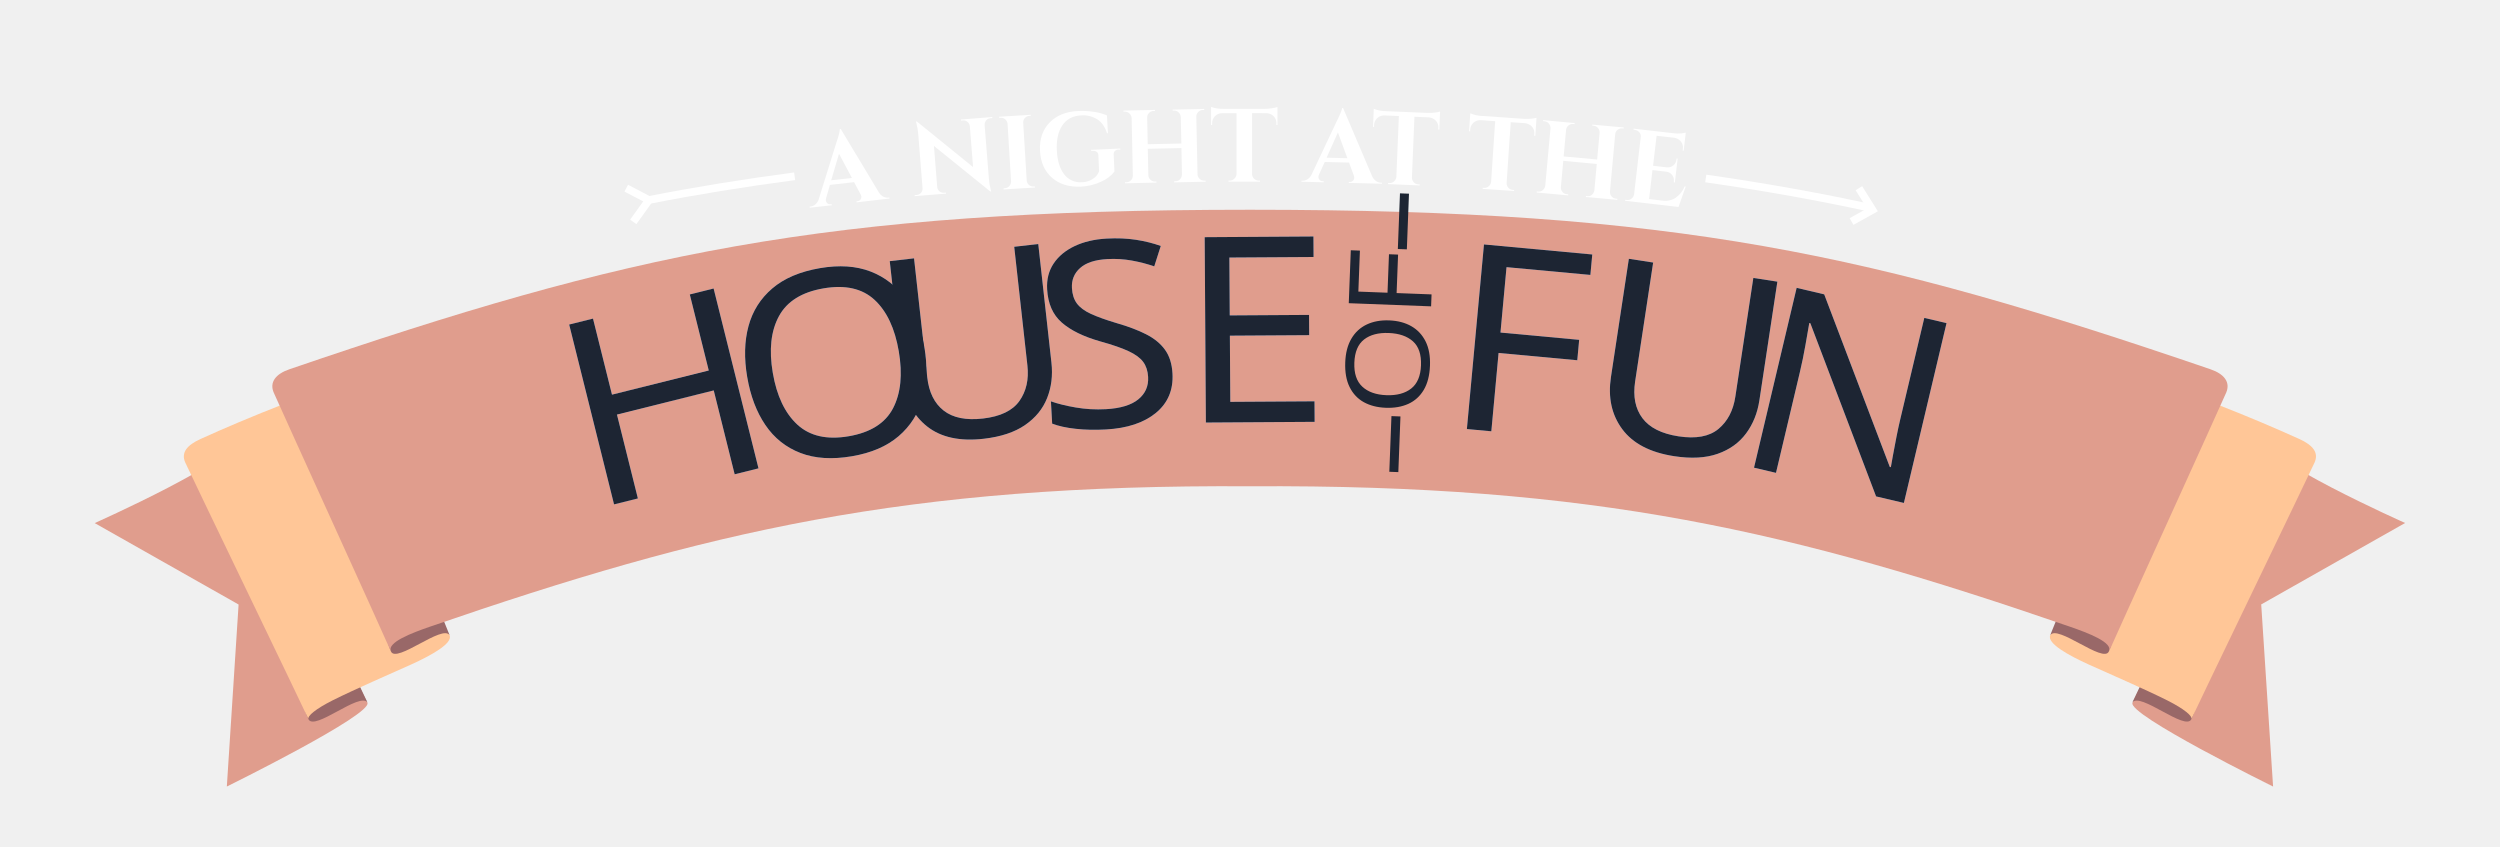
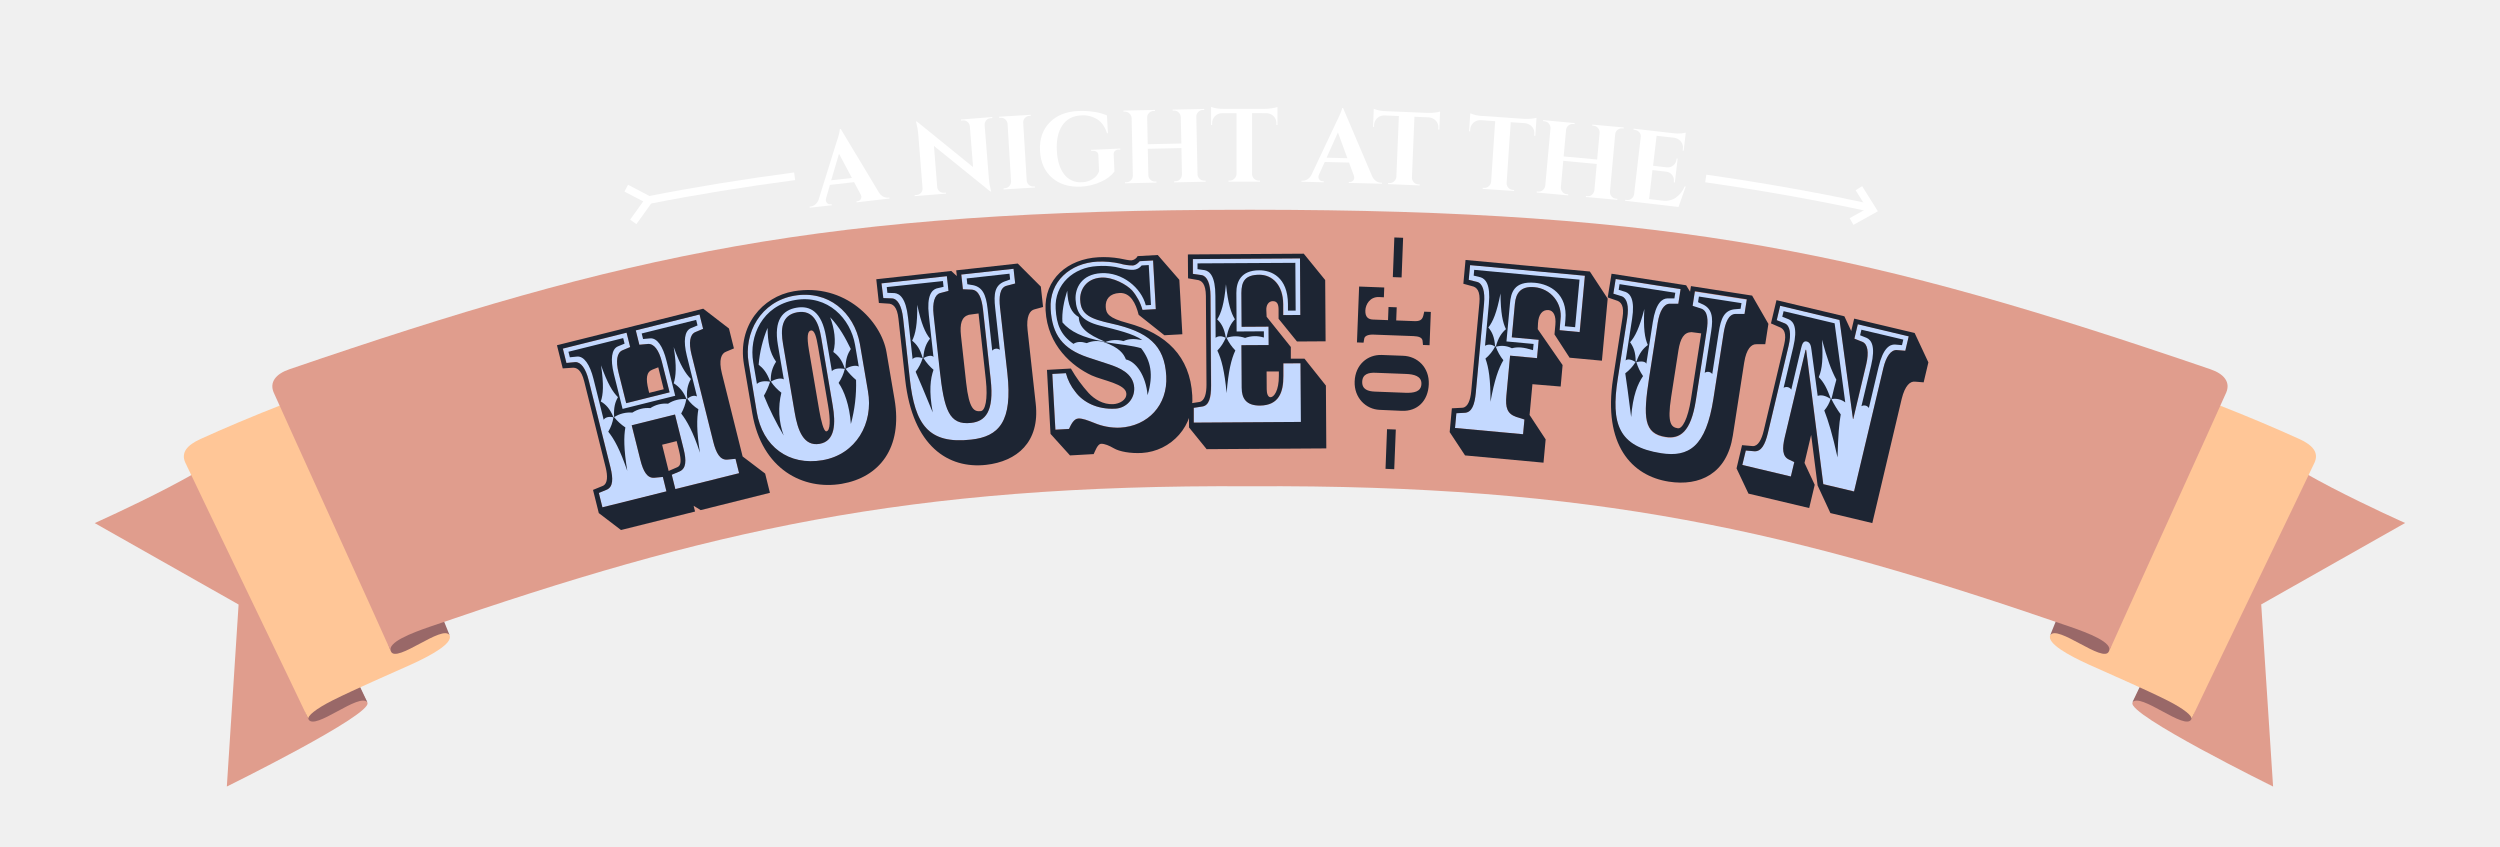
<svg xmlns="http://www.w3.org/2000/svg" viewBox="0 0 1300 440">
  <defs>
-     <style>.a{fill:#e09d8d;}.b{fill:#996868;}.c{fill:#ffc697;}.d,.e{font-size:135px;}.d{fill:#c4d9ff;}.d,.f{font-family:RosewoodStd-Fill, Rosewood Std;}.e,.f{fill:#1d2533;}.e{font-family:RosewoodStd-Regular, Rosewood Std;}.f{font-size:60px;letter-spacing:-0.04em;}.g{fill:#fff;}.h{fill:none;stroke:#fff;stroke-miterlimit:10;stroke-width:4px;}</style>
+     <style>.a{fill:#e09d8d;}.b{fill:#996868;}.c{fill:#ffc697;}.d{fill:#c4d9ff;}.e{fill:#1d2533;}.f{fill:#fff;}.g{fill:none;stroke:#fff;stroke-miterlimit:10;stroke-width:4px;}</style>
  </defs>
  <path class="a" d="M122.32,228.32C125.93,237.83,49.24,272,49.24,272l74.83,42.35L117.95,409s76.27-37.59,73.07-43.63S118.71,218.81,122.32,228.32Z" />
  <path class="b" d="M158.65,366.58s-1.36,1,1.74,7.41,26.83-14.48,30.73-8.63L186,354.59Z" />
  <path class="c" d="M104.28,228.27c-7,3.18-10.29,7.07-7.92,12.29,2.7,6,61.92,128.57,64,133.28-.51-1.44,3.47-5.05,12.61-9.66,12-6,30.14-13.79,40.78-18.62s21.75-11,20.06-15.19S148.2,209.84,148.2,209.84C131.16,216.47,116.47,222.74,104.28,228.27Z" />
  <path class="b" d="M201.28,329.79s-.74,2.37,2,8.93,27-14.4,30.54-8.35l-4.44-11Z" />
  <path class="a" d="M160.65,361.38a.69.69,0,0,0,.06.15S160.71,361.5,160.65,361.38Z" />
  <path class="a" d="M1177.59,228.32c-3.61,9.51,73.07,43.63,73.07,43.63l-74.83,42.35L1182,409s-76.27-37.59-73.07-43.63S1181.2,218.81,1177.59,228.32Z" />
  <path class="b" d="M1141.25,366.58s1.36,1-1.74,7.41-26.83-14.48-30.73-8.63l5.12-10.76Z" />
  <path class="c" d="M1195.63,228.27c7,3.18,10.29,7.07,7.92,12.29-2.7,6-61.92,128.57-64,133.28.51-1.44-3.47-5.05-12.61-9.66-12-6-30.14-13.79-40.78-18.62s-21.75-11-20.06-15.19,85.58-120.54,85.58-120.54C1168.75,216.47,1183.44,222.74,1195.63,228.27Z" />
  <path class="b" d="M1098.62,329.79s.74,2.37-2,8.93-27-14.4-30.54-8.35l4.44-11Z" />
  <path class="a" d="M1139.25,361.38a.69.69,0,0,1-.06.15S1139.2,361.5,1139.25,361.38Z" />
  <path class="a" d="M650,109.07C427.3,109.07,326,132,150.53,192c-7.33,2.51-10.45,6.86-8.2,12.13,2.56,6,59,129.8,60.92,134.55-2.05-4.62,10.67-9.47,20.4-12.83C368,276.13,470.85,251.81,650,252.86c179.1-1,282,23.27,426.31,73,9.73,3.36,22.45,8.21,20.4,12.83,2-4.75,58.36-128.54,60.92-134.55,2.24-5.27-.87-9.62-8.2-12.13C973.9,132,872.61,109.07,650,109.07Z" />
-   <text class="d" transform="translate(749.09 221.83) rotate(5.29) scale(1.05 1)">F</text>
-   <text class="d" transform="matrix(1.04, 0.16, -0.15, 0.99, 819.91, 228.06)">U</text>
-   <text class="d" transform="matrix(1.02, 0.24, -0.23, 0.97, 898.73, 240.05)">N</text>
-   <text class="e" transform="translate(749.09 221.83) rotate(5.29) scale(1.05 1)">F</text>
-   <text class="e" transform="matrix(1.04, 0.16, -0.15, 0.99, 819.91, 228.06)">U</text>
-   <text class="e" transform="matrix(1.02, 0.24, -0.23, 0.97, 898.73, 240.05)">N</text>
-   <text class="f" transform="translate(740.75 248.79) rotate(-87.81) scale(1.15 1)">–OF–</text>
-   <text class="d" transform="translate(305.97 265.61) rotate(-14.01) scale(1.05 1)">H</text>
-   <text class="d" transform="translate(388.18 245.25) rotate(-9.69) scale(1.05 1)">O</text>
-   <text class="d" transform="matrix(1.04, -0.12, 0.11, 0.99, 460.63, 232.68)">U</text>
-   <text class="d" transform="translate(540.08 223.92) rotate(-3.18) scale(1.05 1)">S</text>
-   <text class="d" transform="translate(613.31 219.81) rotate(-0.37) scale(1.05 1)">E</text>
-   <text class="e" transform="translate(305.97 265.61) rotate(-14.01) scale(1.05 1)">H</text>
-   <text class="e" transform="translate(388.18 245.25) rotate(-9.69) scale(1.05 1)">O</text>
-   <text class="e" transform="matrix(1.04, -0.12, 0.11, 0.99, 460.63, 232.68)">U</text>
-   <text class="e" transform="translate(540.08 223.92) rotate(-3.18) scale(1.05 1)">S</text>
-   <text class="e" transform="translate(613.31 219.81) rotate(-0.37) scale(1.05 1)">E</text>
-   <path class="g" d="M462,102.75l.48-.06.06.54-17.12,2-.06-.54.48-.06a2.09,2.09,0,0,0,1.66-.92,2.29,2.29,0,0,0,.41-1.43,3.36,3.36,0,0,0-.42-1.26l-3.38-6.3-12.55,1.43-2,6.92a3.68,3.68,0,0,0-.12,1.34,2.21,2.21,0,0,0,.74,1.27,2.16,2.16,0,0,0,1.85.52l.43,0,.06.54L421.06,108l-.06-.54.48-.06a4.74,4.74,0,0,0,2.38-1,5.74,5.74,0,0,0,1.78-2.49l9.19-29.47q1.92-5.6,1.88-7.33l.48-.05,19.93,33.16a5.87,5.87,0,0,0,2.31,2.1A4.7,4.7,0,0,0,462,102.75Zm-29.78-9L443,92.54l-6.71-12.6Z" />
-   <path class="g" d="M515.06,61.47a3.14,3.14,0,0,0-2.72,1.84A3.41,3.41,0,0,0,512,65l2.21,27.78a32.41,32.41,0,0,0,1,6l.23.79-.48,0L485.65,75.89l1.7,21.37a3.08,3.08,0,0,0,1.15,2.21,3.21,3.21,0,0,0,2.39.76l1-.08,0,.54L475.65,102l0-.54,1-.08a3.28,3.28,0,0,0,2.29-1.13,3.14,3.14,0,0,0,.78-2.42l-2.22-27.94a30.33,30.33,0,0,0-1-5.88l-.17-.8.48,0L506,86.89l-1.69-21.26a3.34,3.34,0,0,0-1.21-2.26,3.22,3.22,0,0,0-2.39-.76l-1,.08,0-.54L516,60.85l0,.54Z" />
-   <path class="g" d="M522.51,97.88a3.28,3.28,0,0,0,2.34-1.14,3.48,3.48,0,0,0,.9-2.46l-1.82-29.91a3.39,3.39,0,0,0-1.2-2.31,3.32,3.32,0,0,0-2.46-.82l-.7,0,0-.54,16.39-1,0,.54-.65,0a3.41,3.41,0,0,0-2.37,1.12,3.15,3.15,0,0,0-.88,2.43l1.82,29.91A3.23,3.23,0,0,0,535,96.12a3.36,3.36,0,0,0,2.49.85l.65,0,.09.54-16.39,1,0-.54Z" />
-   <path class="g" d="M562,97.05q-9.22.41-15-4.66t-6.21-14.1q-.4-9,5-14.57t14.9-6a41.32,41.32,0,0,1,8.4.47A27.2,27.2,0,0,1,575.61,60l.52,9.27-.49,0Q574,64.15,570.51,62a13.9,13.9,0,0,0-8.2-2q-6.53.29-9.83,5.11T549.54,78q.36,8.12,3.77,12.56a10.45,10.45,0,0,0,9.29,4.19,10.64,10.64,0,0,0,7-2.74,7.44,7.44,0,0,0,1.92-3l-.36-8.25a2.24,2.24,0,0,0-.81-1.78,3.12,3.12,0,0,0-2.1-.53l-.86,0,0-.54,15.16-.67,0,.54-.81,0a2.92,2.92,0,0,0-2,.71,2.29,2.29,0,0,0-.62,1.84l.39,8.9a17.17,17.17,0,0,1-6.75,5.16A27.16,27.16,0,0,1,562,97.05Z" />
-   <path class="g" d="M611.24,94.22a3.06,3.06,0,0,0,2.14-.75,3.94,3.94,0,0,0,1.24-2.67L614.34,77l-17.49.37.29,13.71a3.23,3.23,0,0,0,1.08,2.38,3.36,3.36,0,0,0,2.45.95h.65l.07.54L585,95.32v-.54h.7a3.28,3.28,0,0,0,2.38-1,3.48,3.48,0,0,0,1-2.42l-.63-29.91A3.48,3.48,0,0,0,587.3,59a3.28,3.28,0,0,0-2.42-.95h-.7v-.54l16.41-.35,0,.54h-.65a3.36,3.36,0,0,0-2.41,1,3.24,3.24,0,0,0-1,2.42l.29,13.88,17.49-.37L614,60.84a3.48,3.48,0,0,0-1.1-2.38,3.28,3.28,0,0,0-2.42-.95h-.7V57l16.41-.35v.54h-.7a3.36,3.36,0,0,0-2.41,1.05,3.23,3.23,0,0,0-1,2.42l.63,29.91A3.23,3.23,0,0,0,623.8,93a3.36,3.36,0,0,0,2.45.95h.7v.54l-16.41.35v-.54Z" />
-   <path class="g" d="M651.06,58.84l0,31.7a3.38,3.38,0,0,0,1.05,2.38,3.32,3.32,0,0,0,2.4,1h.65l.05.54H638.82V93.9h.7a3.26,3.26,0,0,0,2.35-1A3.55,3.55,0,0,0,643,90.6l0-31.75h-7.29a5.19,5.19,0,0,0-5.4,5.51V65h-.54v-9.4a17.88,17.88,0,0,0,6.37,1h21.76a22.56,22.56,0,0,0,3.64-.33,13.41,13.41,0,0,0,2.73-.65V65h-.54v-.65a5,5,0,0,0-2.54-4.75,5.93,5.93,0,0,0-2.86-.75Z" />
-   <path class="g" d="M718.09,95h.49v.54l-17.22-.43V94.6h.49a2.09,2.09,0,0,0,1.77-.69,2.29,2.29,0,0,0,.6-1.36,3.35,3.35,0,0,0-.24-1.3l-2.48-6.71-12.63-.31-3,6.57a3.69,3.69,0,0,0-.3,1.32,2.21,2.21,0,0,0,.56,1.36,2.16,2.16,0,0,0,1.76.77h.43v.54l-11.55-.29V94h.49a4.74,4.74,0,0,0,2.5-.69,5.75,5.75,0,0,0,2.11-2.22l13.17-27.92q2.67-5.28,2.87-7h.49l15.16,35.59a5.87,5.87,0,0,0,2,2.4A4.71,4.71,0,0,0,718.09,95ZM689.83,82l10.8.27-4.91-13.41Z" />
-   <path class="g" d="M735.51,60.72,734.2,92.39a3.37,3.37,0,0,0,1,2.42,3.32,3.32,0,0,0,2.36,1.07l.65,0,0,.54-16.4-.68,0-.54.7,0a3.26,3.26,0,0,0,2.39-.87,3.55,3.55,0,0,0,1.2-2.27l1.31-31.72-7.28-.3a5.19,5.19,0,0,0-5.62,5.28l0,.65-.54,0,.39-9.39a17.88,17.88,0,0,0,6.33,1.23l21.74.9a22.6,22.6,0,0,0,3.66-.17,13.4,13.4,0,0,0,2.75-.54l-.39,9.39-.54,0,0-.65a5,5,0,0,0-2.34-4.85,5.93,5.93,0,0,0-2.83-.87Z" />
-   <path class="g" d="M785.58,63.55l-2.13,31.63a3.37,3.37,0,0,0,.89,2.44,3.32,3.32,0,0,0,2.33,1.13l.65,0,0,.54L771,98.23l0-.54.7,0a3.26,3.26,0,0,0,2.41-.81,3.55,3.55,0,0,0,1.26-2.24L777.5,63l-7.27-.49a5.19,5.19,0,0,0-5.76,5.13l0,.65-.54,0,.63-9.37a17.89,17.89,0,0,0,6.29,1.4l21.71,1.47a22.64,22.64,0,0,0,3.66-.08,13.39,13.39,0,0,0,2.76-.46l-.63,9.37-.54,0,0-.65A5,5,0,0,0,795.61,65a5.92,5.92,0,0,0-2.8-.95Z" />
-   <path class="g" d="M825.33,102a3.06,3.06,0,0,0,2.21-.5,3.94,3.94,0,0,0,1.53-2.52l1.25-13.71L812.9,83.63l-1.24,13.66a3.23,3.23,0,0,0,.8,2.49,3.36,3.36,0,0,0,2.33,1.22l.65.06v.54l-16.35-1.49,0-.54.7.06a3.28,3.28,0,0,0,2.48-.78,3.48,3.48,0,0,0,1.27-2.3l2.71-29.79a3.48,3.48,0,0,0-.83-2.49,3.28,3.28,0,0,0-2.3-1.21l-.7-.06,0-.54L818.86,64l-.1.53-.65-.06a3.37,3.37,0,0,0-2.51.77,3.24,3.24,0,0,0-1.24,2.3l-1.26,13.82,17.42,1.58,1.26-13.82A3.48,3.48,0,0,0,831,66.6a3.28,3.28,0,0,0-2.3-1.21l-.7-.06,0-.54,16.35,1.49,0,.54-.7-.06a3.37,3.37,0,0,0-2.51.77,3.23,3.23,0,0,0-1.24,2.3l-2.71,29.79a3.23,3.23,0,0,0,.8,2.49,3.36,3.36,0,0,0,2.33,1.21l.7.06,0,.54-16.35-1.49,0-.54Z" />
-   <path class="g" d="M845.91,104a3.27,3.27,0,0,0,2.5-.72,3.48,3.48,0,0,0,1.32-2.27l3.47-29.88a3,3,0,0,0-.57-2.13,3.93,3.93,0,0,0-2.49-1.48l-.7-.08.06-.54L870,69.26a19.63,19.63,0,0,0,4.39.1A18.44,18.44,0,0,0,876.6,69l-1.09,9.39-.53-.12.07-.59a5,5,0,0,0-1.92-5,5.82,5.82,0,0,0-2.7-1.07l-9-1L859.6,86.2l7.08.82a4.59,4.59,0,0,0,3.43-1,4.49,4.49,0,0,0,1.66-3.1l.06-.48.54.06-1.44,12.39-.54-.06,0-.43a4.48,4.48,0,0,0-3.92-5.13l-7.19-.83-1.75,15.07,7,.82a9.87,9.87,0,0,0,6.83-1.49,13.4,13.4,0,0,0,4.68-5.93l.54.06-3.74,10.66-27.79-3.22.06-.54Z" />
-   <path class="h" d="M887,92.81c30.36,4.36,59.41,9.53,86.61,15.51" />
-   <path class="h" d="M337.44,104c24.1-4.75,49.47-8.86,75.76-12.34" />
-   <line class="h" x1="337.44" y1="104.02" x2="329.3" y2="115.38" />
-   <line class="h" x1="325.65" y1="97.86" x2="337.44" y2="104.02" />
-   <polyline class="h" points="966.62 97.87 973.68 109.14 962.8 115.19" />
+   <path class="d" d="M811.47,166.05a14.91,14.91,0,0,0-13.54-16.71c-7.2-.67-9.69,3.17-10.19,8.55l-1.62,17.48,14,1.29-.88,9.54-14-1.29-1.93,20.84c-.57,6.18.41,9.39,5.1,11l4.29,1.35L792,225.8l-35.43-3.28.71-7.66,4.58-.25c3.45-.36,4.94-4.15,5.51-10.34l4.3-46.51c.58-6.32-.75-10.37-3.52-11.17l-4.45-1.09.71-7.66,59.7,5.52-2.71,29.31-10.44-1Z" />
+   <path class="d" d="M840.12,145.14l33.76,5.25L872.7,158l-4.59,0c-2.88.1-5.17,3.71-6.14,10l-4.42,28.41c-3.26,20.94-2.82,29.21,8.53,31,7.28,1.13,13.13-2.33,15.74-19.14l5.64-36.28c.79-5.07.74-10.27-3.1-11.41l-4.24-1.34,1.18-7.6,27,4.2-1.18,7.6-4.59,0c-3.87-.05-5.49,4.88-6.28,10l-5.29,34c-3.9,25.08-12.8,30.66-27.23,28.42-22.13-3.44-26.17-15.27-22.55-38.62l4.92-31.61c1-6.27-.11-10.4-2.82-11.37l-4.38-1.36Z" />
+   <path class="d" d="M928.12,227.32c-1.43,6-1.21,10,2.06,11.59l2.88,1.38-1.78,7.49-25.24-6,1.78-7.49,4.57.39c3.47.13,5.47-3.42,6.91-9.46l10.79-45.45c1.47-6.17.72-10.37-1.92-11.56l-4.26-1.7,1.78-7.49,30.89,7.33,7,51.48.14,0,6.77-28.5c1.47-6.17.72-10.38-1.92-11.56l-4.26-1.7,1.78-7.49,26.48,6.29-1.78,7.49-4.43-.36c-3-.16-5.58,3.25-7,9.43l-15.22,64.1-16-3.8-8.91-69.83-.28-.07Z" />
+   <path class="e" d="M765.38,148.77l-4.44-1.22,1.14-12.37,64.64,6L836,155.3l-3,32.26L816.18,186l-7.85-12.11.46-5c.44-4.71-1-7.42-3.56-7.65-3.25-.3-5.2,2.37-5.47,6.81l-.14,3.1,12.93,18.69-1,11.16-14.69-1.22-1.48,16,8.36,12.71-1.12,12.1-40.79-3.77-8-12.13,1.14-12.37,5.58-.3c2.73-.29,4.07-4,4.5-8.67l4.24-45.84C769.84,151.35,768,149.29,765.38,148.77Zm32.55.57a14.91,14.91,0,0,1,13.54,16.71L811,171.7l10.44,1,2.71-29.31-59.7-5.52-.71,7.66,4.45,1.09c2.77.8,4.11,4.85,3.52,11.17l-4.3,46.51c-.57,6.18-2.06,10-5.51,10.34l-4.58.25-.71,7.66L792,225.8l.71-7.66-4.29-1.35c-4.69-1.65-5.67-4.86-5.1-11l1.93-20.84,14,1.29.88-9.54-14-1.29,1.62-17.48C788.24,152.51,790.73,148.67,797.93,149.34Zm23.42-3.93-2.29,24.73-5.36-.5.31-3.36c1.24-13.44-8-18.5-15.87-19.23-11-1-12.45,5.36-12.94,10.6l-1.84,19.9,14.11,1.31-.3,3.23c-4.84-1.53-7.95-1.82-11-1a11.2,11.2,0,0,0-8.33-.77,23.83,23.83,0,0,0,3.91,7c-2.53,4.24-4.65,10.28-6.7,21.62.07-11.52-.91-17.85-2.62-22.48a20.39,20.39,0,0,0,5-6.18,4.64,4.64,0,0,0-5.22-.48l2-21.78c.95-10.22-1.78-13-4.27-13.82l-3.62-.88.27-3Zm-43.5,34.75c1.28-4.63,3.08-7.17,5.25-9-1.68-3.41-2.78-8.39-2.84-18.57-1.92,10-3.92,14.69-6.34,17.72,1.93,2.21,3.24,5,3.51,9.81Z" />
+   <path class="e" d="M878.84,151.7l.46-2.93,31.8,4.94,8.47,14.71L917.93,179l-4.59,0c-2.56-.13-5.24,2.33-6.36,9.53l-5.91,38c-3.09,19.88-17.3,26.41-33.27,23.93-19.33-3-34.33-19.13-29-53.68l4.91-31.61c1-6.14-.72-8.31-3.34-9l-4.36-1.5L838,142.34l38.8,6Zm-39.9,1,4.38,1.36c2.72,1,3.8,5.1,2.82,11.37l-4.92,31.61c-3.63,23.34.41,35.17,22.55,38.62,14.43,2.24,23.33-3.34,27.23-28.42l5.29-34c.79-5.07,2.42-10,6.28-10l4.59,0,1.18-7.6-27-4.2-1.18,7.6,4.24,1.34c3.84,1.14,3.89,6.34,3.1,11.41l-5.64,36.28c-2.61,16.81-8.46,20.27-15.74,19.14-11.35-1.76-11.78-10-8.53-31L862,167.93c1-6.27,3.26-9.88,6.14-10l4.59,0,1.18-7.6-33.76-5.25Zm32.21-.46-.46,2.93-3.72,0c-2.6.14-5.94,2.22-7.52,12.36l-3.36,21.61c-.39-1.15-2.64-1.5-5.18-.81a26,26,0,0,0,3.47,7.23c-2.79,4.08-5.28,10-6.18,21.31-1.48-11.71-2.35-18.12-3.06-22.74a21.92,21.92,0,0,0,5.36-5.86c-2.08-1.42-4.32-1.76-5.18-.81l3.36-21.61c1.58-10.14-1-13.13-3.41-14.05l-3.56-1.1.46-2.94Zm-20.2,35.8c1.57-4.54,3.5-6.83,5.93-8.64-1.6-3.53-2.4-8.57-1.82-18.73-2.54,9.85-4.82,14.41-7.42,17.29,1.77,2.46,2.92,5.23,2.89,10ZM869,206.46c-2.18,14,.14,15.73,3.5,16.25,2.24.35,5.17-4.66,6.81-15.2l5.31-34.15-5.06-.65c-3.89.08-5.81,3.2-6.8,9.6Zm36.57-48.83-.46,2.94-2.32.19c-6.21.26-7.92,4.78-9.06,12.12l-3.36,21.61a2.83,2.83,0,0,0-3.92-.61l3.36-21.61c1.14-7.34.58-12.07-5.09-14.32l-1.74-.82.46-2.93Z" />
+   <path class="e" d="M951.81,266.8l-6.65-14.34-3.36-26.33-3.46,14.58,5.31,11.39-2.87,12.08-31.58-7.5L903,243.56l2.87-12.08,5.57.49c2.75.1,4.58-3.35,5.68-7.95l10.63-44.79c1.43-6-.06-8.34-2.62-9.22l-4.23-1.84,2.87-12.08,35.3,8.38,3.57,7.65,1.53-6.44,31.44,7.47,7.15,15.29-2.46,10.38-4.43-.36c-2.54-.33-5.27,1.94-7,9L973.6,272Zm-12.9-84.93.28.07,8.91,69.83,16,3.8,15.22-64.1c1.47-6.17,4-9.59,7-9.43l4.43.36,1.78-7.49-26.48-6.29-1.78,7.49,4.26,1.7c2.63,1.18,3.38,5.38,1.92,11.56l-6.77,28.5-.14,0-7-51.48L925.68,159l-1.78,7.49,4.26,1.7c2.63,1.18,3.38,5.38,1.92,11.56l-10.79,45.45c-1.43,6-3.44,9.59-6.91,9.46l-4.57-.39L906,241.78l25.24,6,1.78-7.49-2.88-1.38c-3.26-1.61-3.49-5.55-2.06-11.59ZM954,168.11l5.53,41.14a8.77,8.77,0,0,0-7.17-1.7,52.22,52.22,0,0,0,4.82,7.94c-.82,4.66-1.33,10.51-1.67,22.36-2.65-12.15-4.8-19-6.88-24.39a17.23,17.23,0,0,0,3.32-6c-2.65-1.74-4.85-2.26-6.76-1.6L942,182.2c-.27-2.56-.75-4.2-2.54-4.63s-2.4,1.51-2.87,3.48l-5.11,21.54a3,3,0,0,0-4-.95l5.05-21.28c2.37-10,.07-13.17-2.29-14.28l-3.46-1.38.69-2.89Zm-1.61,39.3c1.09-4.6,1.72-7.22,2.51-9.95-2.73-5.09-4.82-11-7.45-20.78.53,9.42.22,15-1.7,19.44,2.7,2.72,4.29,5.87,6.23,11.19Zm37.33-30.82-.69,2.89-3.71-.33c-2.61-.06-6.1,1.74-8.47,11.73l-5.05,21.28a2.83,2.83,0,0,0-3.86-.92L973,190c2.37-10,.07-13.17-2.29-14.28l-3.46-1.38.69-2.89Z" />
+   <path class="e" d="M720.47,243.8l.79-20.62,4.56.17L725,244Z" />
+   <path class="e" d="M729.55,185c7.56.22,13.76,6.12,13.42,14.81s-5.95,14.2-14.1,13.82l-11.45-.51c-7.07-.27-13.33-6.17-13-14.79s6.6-14,14.09-13.75Zm1.19,19.24c4.38.17,8.24-.45,8.4-4.58s-3.95-5.05-8-5.21l-15.95-.61c-3.36-.13-6.69.57-6.84,4.64s3.11,5,6.47,5.15Z" />
+   <path class="e" d="M717.09,154.46c-4.68-.18-7,3.81-7.11,7-.13,3.52,1.63,4.62,4,4.71l7.79.3.26-6.83,4.26.16-.26,6.83,9.29.35c2.76.11,4.16-.46,4.79-2.79l.5-2.12,3.42.13-.66,17.31-3.42-.13-.22-2.22c-.24-1.67-2-2.28-4.71-2.39L714.3,174c-2.82-.11-4.59.65-4.88,2l-.38,2.19-3.42-.13L706.74,149l13.07.5-.19,5.1Z" />
+   <path class="e" d="M724.27,144.1l.79-20.62,4.56.17-.79,20.62Z" />
+   <path class="d" d="M325.61,209.65,348.17,204l-4-15.85c-1.54-6.16-4.13-9.54-7.29-9.31l-4.43.41-1.86-7.47,33.15-8.27,1.86,7.47-4.1,1.72c-2.76,1.24-3.46,5.46-1.93,11.61l11.3,45.32c1.5,6,3.55,9.55,7.15,9.35l4.43-.41,1.86,7.47-33.15,8.27-1.86-7.47,4.1-1.72c3.41-1.55,3.57-5.62,2.06-11.65L351,215.55l-22.56,5.63L333,239.12c1.5,6,3.55,9.55,7.15,9.35l4.56-.44,1.86,7.47-33.29,8.3-1.86-7.47,4.24-1.75c3.14-1.48,3.29-5.55,1.79-11.58l-11.3-45.32c-1.54-6.16-4.13-9.54-7-9.38l-4.56.44-1.86-7.47L325.82,173l1.86,7.47-4.1,1.72c-2.76,1.24-3.46,5.46-1.93,11.61Z" />
+   <path class="d" d="M451.35,203.37c3,16.74-6,32.94-23.63,35.95s-31.25-7-34.2-25.11l-4.2-25.44c-2.68-15.7,6.32-32,23.79-35s31.08,8.52,34.06,25.13Zm-38.12,10.89c1.66,9.71,4.65,18,13,16.54s8.35-10.88,6.81-19.92l-6-35.4c-1.27-7.45-4.2-14.48-12.44-13.08s-8.67,9-7.4,16.47Z" />
+   <path class="d" d="M458.47,147.35l34-3.75.85,7.65-4.43,1.17c-2.76.85-4,4.93-3.32,11.23l3.16,28.58C491,213.3,493.59,221.16,505,219.9c7.33-.81,12.07-5.68,10.2-22.59l-4-36.5c-.56-5.1-2-10.1-6-10.21l-4.44-.19-.85-7.65,27.19-3,.85,7.65-4.43,1.17c-3.75,1-4,6.15-3.46,11.25l3.78,34.22c2.79,25.23-4.35,32.94-18.86,34.54-22.26,2.46-29.26-7.91-31.85-31.39l-3.52-31.8c-.7-6.31-2.82-10-5.7-10.24l-4.58-.17Z" />
+   <path class="d" d="M594.09,161.15A26.7,26.7,0,0,0,588.7,151c-2.72-3-9.9-7-16-6.68-7.93.44-11.28,6.44-11,11.7.29,7.69,5.52,9.83,16.44,12.2,18.83,4.23,27.45,11,28.34,27.22.85,15.23-9.62,26.09-24.06,26.89a31.72,31.72,0,0,1-13.48-2.5c-3.34-1.3-6-2.37-8.22-2.25s-3.67,2.91-4.81,5.41l-7.08.39-1.61-29,7.08-.39a26.11,26.11,0,0,0,4.94,9.73C563.1,209,570.42,213,580,212.5a10.32,10.32,0,0,0,9.76-10.82c-.43-7.68-8.11-10.5-12.88-12.13l-11.28-3.7c-13-4.41-18.54-11.68-19.29-25.16-.79-14.29,10.18-23.82,24.19-24.6a45.19,45.19,0,0,1,11.84,1,23.46,23.46,0,0,0,6.59,1c1.7-.09,2.77-1.24,3.71-2.23l6.94-.39L601,160.77Z" />
+   <path class="d" d="M645.65,179.51l.14,22.14c0,5.4,2.19,9.3,9.42,9.25,9.92-.06,12.29-7,12.23-15.33l0-6.61,8.93-.06.2,30.51-55.71.36,0-7.69,4.53-.7c3.4-.56,4.51-4.62,4.47-10.83l-.3-46.71c0-6.34-1.77-10.25-4.61-10.77l-4.54-.65,0-7.69,55.71-.36.19,29.43-8.93.06,0-5.67c-.06-10.12-5.77-15.35-12.43-15.31-7.23,0-9.34,3.3-9.3,9.51l.11,17.55,14-.09.06,9.58Z" />
+   <path class="e" d="M303.78,198.26c-1.5-6-3.89-7.38-6.56-7l-4.6.31-3-12.05,76.06-19,13.38,10.3,2.58,10.35-4.1,1.72c-2.41.88-3.92,4.18-2.16,11.25l10.78,43.22,11.72,8.9,2.48,10-36,9L360.68,263l.75,3-38.51,9.61-11.55-8.81-3-12.05,5.17-2.12c2.48-1.18,2.53-5.08,1.39-9.67Zm17.88-4.46c-1.54-6.16-.83-10.37,1.93-11.61l4.1-1.72L325.82,173l-33.15,8.27,1.86,7.47,4.56-.44c2.88-.16,5.48,3.22,7,9.38L317.42,243c1.5,6,1.35,10.1-1.79,11.58l-4.24,1.75,1.86,7.47,33.29-8.3L344.68,248l-4.56.44c-3.6.2-5.65-3.32-7.15-9.35l-4.48-17.94L351,215.55l4.48,17.94c1.5,6,1.35,10.1-2.06,11.65l-4.1,1.72,1.86,7.47,33.15-8.27-1.86-7.47-4.43.41c-3.6.2-5.65-3.32-7.15-9.35l-11.3-45.32c-1.54-6.16-.83-10.37,1.93-11.61l4.1-1.72-1.86-7.47-33.15,8.27,1.86,7.47,4.43-.41c3.16-.23,5.75,3.16,7.29,9.31l4,15.85-22.56,5.63ZM362,166.34l.72,2.88-3.45,1.42c-3.31,1.38-4,6.71-2.13,14.31l5.29,21.22c-1.36-.77-3.29-.29-5,1.24a19.72,19.72,0,0,0,5.73,5.39c-.85,4.8-1,11.24.82,22.61-3.6-10.93-6.76-16.54-9.76-20.38a23,23,0,0,0,2.66-7.48,15.17,15.17,0,0,0-9.49,2.37,14.33,14.33,0,0,0-9.22,2.3,14.74,14.74,0,0,0-9.35,2.33,15.17,15.17,0,0,0-9.49,2.37,26.4,26.4,0,0,0,5.86,5.35c-.85,4.8-.86,11.21,1,22.58-3.74-10.89-6.76-16.54-9.9-20.35A20.4,20.4,0,0,0,319,217c-2.32-.53-4.25-.05-5.09,1.27l-5.29-21.22c-1.9-7.6-5-12-8.6-11.63l-3.71.37-.72-2.88,28.47-7.1.72,2.88-3.45,1.42c-3.31,1.38-4,6.71-2.13,14.31l4.54,18.21,27.37-6.83-4.54-18.21c-1.89-7.6-4.89-12-8.6-11.63l-3.57.33-.72-2.88Zm-42.65,50.43c-.32-4.79.54-7.79,2-10.23-2.71-2.66-5.4-7-8.81-16.58,1.49,10.06,1.15,15.16-.13,18.81,2.55,1.45,4.72,3.69,6.55,8.1Zm25.78-14.36L342.3,191l-2.93,1.15c-3.2,1.22-3.72,4.41-2.12,10.83l.33,1.31Zm2.56,42.49,4.62-2c1.83-.87,2.1-3.31.73-8.81l-1.18-4.72-7.56,1.89Zm9.75-37.63a15.1,15.1,0,0,1,1.84-10.2c-2.71-2.66-5.54-7-8.95-16.55,1.62,10,1.15,15.16,0,18.78a15.92,15.92,0,0,1,6.55,8.1Z" />
+   <path class="e" d="M465.15,207.58c4.36,25.55-8,40.67-27.43,44-20,3.41-41.53-7.42-46.51-36.57l-4.36-25.55c-3.41-20,9.52-35.18,25.87-38,26.69-4.56,45.5,15.51,48.25,31.61Zm-18-28.7c-3-16.61-16.59-28.12-34.06-25.13s-26.47,19.31-23.79,35l4.2,25.44c3,18.12,16.73,28.09,34.2,25.11s26.63-19.2,23.63-35.95Zm-39.57,18.4c-1.3-.87-4.09-.4-6.71,1.15a25,25,0,0,0,5.44,5.78,38.19,38.19,0,0,0,1.21,22.25,151.51,151.51,0,0,1-10.29-20.7,34.76,34.76,0,0,0,3.22-7.26c-2.84-.61-5.77-.11-6.85,1.17l-1.93-11.31c-2.32-13.57,4.75-29.43,21.8-32.35s28.84,9.73,31.16,23.3l1.93,11.31c-1.44-.85-4.23-.37-6.85,1.17a34.77,34.77,0,0,0,5.44,5.78,78.52,78.52,0,0,1-2.7,22.92c-.66-9.75-3.54-17.34-6.38-21.37a21.91,21.91,0,0,0,3.22-7.26c-3-.59-5.77-.11-6.71,1.15l-3.07-18c-2.2-12.91-8.24-16.26-15.37-15s-11.85,6.41-9.64,19.31Zm-6.75.88a16.34,16.34,0,0,1,2.74-10.06c-3.4-4.76-4.33-10.22-4.44-17.59a64,64,0,0,0-4.64,19.14c2.32,1.8,4.29,4.06,5.92,8.58Zm6.34-19.3c-1.27-7.45-1-15,7.4-16.47S425.76,168,427,175.48l6,35.4c1.54,9,1.44,18.52-6.81,19.92s-11.37-6.82-13-16.54Zm18.26,1.67c-.91-5.32-1.82-9-3.78-8.67-1.68.29-2.2,3.11-1,10.17l5.36,31.4c.89,5.19,2.33,11.11,3.72,10.87,2.1-.36,2.12-6.11.89-13.3Zm14.24,11c0-4.8,1.15-7.59,2.74-10.05-2.86-5.81-5.63-11.09-10.73-16.52,2.12,5.66,3.28,12.45,1.65,18.07,2.46,1.77,4.43,4,5.92,8.58Z" />
+   <path class="e" d="M497.56,143.57l-.33-3,32-3.53,12,12,1.17,10.6L538,160.84c-2.51.55-4.45,3.62-3.65,10.86l4.23,38.24c2.21,20-9.8,30-25.87,31.79-19.44,2.15-38.13-9.51-42-44.26l-3.52-31.8c-.68-6.17-2.86-7.83-5.57-7.81l-4.6-.31-1.36-12.34,39-4.31ZM459.32,155l4.58.17c2.88.23,5,3.93,5.7,10.24l3.52,31.8c2.6,23.48,9.59,33.85,31.85,31.39,14.51-1.6,21.65-9.32,18.86-34.54L520,159.84c-.56-5.1-.28-10.29,3.46-11.25l4.43-1.17-.85-7.65-27.19,3,.85,7.65,4.44.19c4,.1,5.41,5.11,6,10.21l4,36.5c1.87,16.91-2.87,21.78-10.2,22.59-11.41,1.26-14-6.6-16.32-27.67l-3.16-28.58c-.7-6.31.56-10.38,3.32-11.23l4.43-1.17-.85-7.65-34,3.75Zm31-8.85.33,3L487,150c-2.48.82-5.15,3.69-4,13.89l2.4,21.74c-.68-1-2.94-.76-5.21.58a26,26,0,0,0,5.24,6.08c-1.62,4.66-2.49,11-.4,22.18-4.49-10.91-7-16.88-8.9-21.16a21.9,21.9,0,0,0,3.64-7.06c-2.37-.82-4.63-.58-5.21.58l-2.4-21.74c-1.13-10.2-4.37-12.42-7-12.68l-3.72-.13-.33-3ZM480.14,186c.33-4.79,1.59-7.51,3.47-9.89-2.47-3-4.55-7.65-6.65-17.6.13,10.17-.89,15.17-2.65,18.63,2.35,1.91,4.18,4.29,5.41,8.91Zm22.26,13c1.56,14.09,4.24,15.15,7.62,14.78,2.25-.25,3.77-5.85,2.6-16.45L508.84,163l-5.06.69c-3.73,1.09-4.77,4.6-4.06,11Zm22.54-56.68.33,3-2.19.79c-5.93,1.88-6.39,6.68-5.58,14.06l2.4,21.74a2.84,2.84,0,0,0-3.95.44l-2.4-21.74c-.82-7.38-2.59-11.8-8.65-12.49l-1.89-.33-.33-3Z" />
+   <path class="e" d="M543.7,161.39c-.91-16.45,11.72-26.75,27.42-27.62a49.38,49.38,0,0,1,11,.61c2.87.52,4.89,1.08,6.3,1a4.15,4.15,0,0,0,3.14-2.2l10.47-.58,11.22,12.9,1.57,28.31-9.34.52L592.1,163.7c-1.46-5.87-4.2-11.67-10-11.34-5.09.28-7.34,3.25-7.12,7.29.19,3.5,1.6,5.73,11.25,8.3,20.32,5.49,32.62,17.39,33.75,37.74a27.94,27.94,0,0,1-26.17,29.85c-5.94.33-11.68-.7-14.62-2.43-2.35-1.36-4.82-2.44-6.66-2.33s-3.05,3.82-3.82,5.35l-12.31.69-10.13-11.2-1.85-33.29,12.45-.69a73,73,0,0,0,9.23,12.74c2.87,3.09,7.44,6.08,12.81,5.78,3-.17,7-2,6.79-5.52-.28-5-12.16-6.76-18-9.41C557.53,190.5,544.72,179.72,543.7,161.39Zm18-5.33c-.29-5.26,3.06-11.26,11-11.7,6.09-.34,13.27,3.72,16,6.68a26.7,26.7,0,0,1,5.39,10.11l6.93-.39-1.41-25.34-6.94.39c-.94,1-2,2.14-3.71,2.23a23.46,23.46,0,0,1-6.59-1,45.19,45.19,0,0,0-11.84-1c-14,.78-25,10.31-24.19,24.6.75,13.48,6.26,20.75,19.29,25.16l11.28,3.7c4.78,1.63,12.46,4.45,12.88,12.13A10.32,10.32,0,0,1,580,212.5c-9.62.54-16.95-3.52-20.79-8.71a26.11,26.11,0,0,1-4.94-9.73l-7.08.39,1.61,29,7.08-.39c1.14-2.5,2.55-5.28,4.81-5.41s4.88.95,8.22,2.25a31.72,31.72,0,0,0,13.48,2.5c14.44-.8,24.91-11.66,24.06-26.89-.9-16.18-9.51-23-28.34-27.22C567.23,165.89,562,163.75,561.72,156.06ZM594,176.84c-4.59-.83-7.28-.68-9.77.54a14.71,14.71,0,0,0-9.62.54c8.16,1.17,14.59,1.89,18.77,3.15,5,6.48,6.58,13.7,3.35,24.42-.85-10.23-6.08-17.51-11.25-18.57-1.16-2.91-3.32-6.17-11.43-9a12.71,12.71,0,0,0-8.92.5c-3-.91-5.15-.79-6.94.39-6.65-4.63-8.79-10.06-9.25-18.28-.71-12.81,9.45-21.48,21.48-22.15a39.4,39.4,0,0,1,9.53.42c2.88.65,6.62,1.66,9.45,1.5a5.8,5.8,0,0,0,4.27-2.27l3.68-.2,1.15,20.76-2.69.15c-2.35-9.06-12.18-17.31-23.22-16.69-10.19.57-13.62,7.79-13.29,13.72.4,7.14,3.46,11.17,12.53,13.5S589.23,173.46,594,176.84Zm-19.4.81c-9.3-3.81-13.47-7.36-13.63-12.76-3.81-2.22-5.74-6.17-6-13.73-1.7,5.23-2.92,11.38-2.49,16.5,4.1,4.77,10.23,7.81,21.57,10Z" />
+   <path class="e" d="M622.32,145.51l-4.54-.78-.08-12.42,60.25-.39,11.15,13.7.21,31.86-14.88.1-9.57-11.82,0-4.72c0-2.83-.74-4.45-3-4.44s-3.53,2.18-3.37,4.75l.16,3.37,12.58,15.71,0,6.07,7.09,0,11.15,14,.21,32.67-62.23.4-9.15-11.28-.08-12.42,5.52-.85c2.69-.56,3.66-4.34,3.63-9.07l-.3-46C627,147.64,625,145.76,622.32,145.51Zm37.36,33.91-.06-9.58-14,.09-.11-17.55c0-6.21,2.07-9.46,9.3-9.51,6.66,0,12.37,5.19,12.43,15.31l0,5.67,8.93-.06L676,134.36l-55.71.36,0,7.69,4.54.65c2.84.52,4.57,4.43,4.61,10.77l.3,46.71c0,6.21-1.07,10.27-4.47,10.83l-4.53.7,0,7.69,55.71-.36-.2-30.51-8.93.06,0,6.61c.05,8.37-2.31,15.27-12.23,15.33-7.23,0-9.38-3.85-9.42-9.25l-.14-22.14Zm13.9-42.75.16,24.84-4,0,0-3.37c-.09-14-8.62-17.63-15-17.59-9.5.06-11.87,6-11.83,11.82l.13,20,14.18-.09,0,3.24a15.12,15.12,0,0,0-9.78.2,14.72,14.72,0,0,0-9.64-.07,23.83,23.83,0,0,0,4.58,6.59c-2.1,4.47-3.62,10.69-4.54,22.17-1.07-11.47-2.67-17.67-4.82-22.11a20.41,20.41,0,0,0,4.35-6.64c-2-1.07-4-1.05-5.25,0L632,153.81C632,143.55,629,141,626.4,140.48l-3.69-.52,0-3Zm-35.76,38.84c.82-4.73,2.36-7.44,4.33-9.48-2-3.23-3.6-8.08-4.65-18.2-.93,10.13-2.46,15-4.56,18.25,2.14,2,3.72,4.7,4.46,9.42Zm20.87,26.87c0,2.16.59,4.18,2,4.17,1.7,0,4.37-3.27,4.32-11.23v-2.16l-6.38,0Z" />
+   <path class="f" d="M462,102.75l.48-.06.06.54-17.12,2-.06-.54.48-.06a2.09,2.09,0,0,0,1.66-.92,2.29,2.29,0,0,0,.41-1.43,3.36,3.36,0,0,0-.42-1.26l-3.38-6.3-12.55,1.43-2,6.92a3.68,3.68,0,0,0-.12,1.34,2.21,2.21,0,0,0,.74,1.27,2.16,2.16,0,0,0,1.85.52l.43,0,.06.54L421.06,108l-.06-.54.48-.06a4.74,4.74,0,0,0,2.38-1,5.74,5.74,0,0,0,1.78-2.49l9.19-29.47q1.92-5.6,1.88-7.33l.48-.05,19.93,33.16a5.87,5.87,0,0,0,2.31,2.1A4.7,4.7,0,0,0,462,102.75Zm-29.78-9L443,92.54l-6.71-12.6Z" />
+   <path class="f" d="M515.06,61.47a3.14,3.14,0,0,0-2.72,1.84A3.41,3.41,0,0,0,512,65l2.21,27.78a32.41,32.41,0,0,0,1,6l.23.79-.48,0L485.65,75.89l1.7,21.37a3.08,3.08,0,0,0,1.15,2.21,3.21,3.21,0,0,0,2.39.76l1-.08,0,.54L475.65,102l0-.54,1-.08a3.28,3.28,0,0,0,2.29-1.13,3.14,3.14,0,0,0,.78-2.42l-2.22-27.94a30.33,30.33,0,0,0-1-5.88l-.17-.8.48,0L506,86.89l-1.69-21.26a3.34,3.34,0,0,0-1.21-2.26,3.22,3.22,0,0,0-2.39-.76l-1,.08,0-.54L516,60.85l0,.54Z" />
+   <path class="f" d="M522.51,97.88a3.28,3.28,0,0,0,2.34-1.14,3.48,3.48,0,0,0,.9-2.46l-1.82-29.91a3.39,3.39,0,0,0-1.2-2.31,3.32,3.32,0,0,0-2.46-.82l-.7,0,0-.54,16.39-1,0,.54-.65,0a3.41,3.41,0,0,0-2.37,1.12,3.15,3.15,0,0,0-.88,2.43l1.82,29.91A3.23,3.23,0,0,0,535,96.12a3.36,3.36,0,0,0,2.49.85l.65,0,.09.54-16.39,1,0-.54Z" />
+   <path class="f" d="M562,97.05q-9.22.41-15-4.66t-6.21-14.1q-.4-9,5-14.57t14.9-6a41.32,41.32,0,0,1,8.4.47A27.2,27.2,0,0,1,575.61,60l.52,9.27-.49,0Q574,64.15,570.51,62a13.9,13.9,0,0,0-8.2-2q-6.53.29-9.83,5.11T549.54,78q.36,8.12,3.77,12.56a10.45,10.45,0,0,0,9.29,4.19,10.64,10.64,0,0,0,7-2.74,7.44,7.44,0,0,0,1.92-3l-.36-8.25a2.24,2.24,0,0,0-.81-1.78,3.12,3.12,0,0,0-2.1-.53l-.86,0,0-.54,15.16-.67,0,.54-.81,0a2.92,2.92,0,0,0-2,.71,2.29,2.29,0,0,0-.62,1.84l.39,8.9a17.17,17.17,0,0,1-6.75,5.16A27.16,27.16,0,0,1,562,97.05Z" />
+   <path class="f" d="M611.24,94.22a3.06,3.06,0,0,0,2.14-.75,3.94,3.94,0,0,0,1.24-2.67L614.34,77l-17.49.37.29,13.71a3.23,3.23,0,0,0,1.08,2.38,3.36,3.36,0,0,0,2.45.95h.65l.07.54L585,95.32v-.54h.7a3.28,3.28,0,0,0,2.38-1,3.48,3.48,0,0,0,1-2.42l-.63-29.91A3.48,3.48,0,0,0,587.3,59a3.28,3.28,0,0,0-2.42-.95h-.7v-.54l16.41-.35,0,.54h-.65a3.36,3.36,0,0,0-2.41,1,3.24,3.24,0,0,0-1,2.42l.29,13.88,17.49-.37L614,60.84a3.48,3.48,0,0,0-1.1-2.38,3.28,3.28,0,0,0-2.42-.95h-.7V57l16.41-.35v.54h-.7a3.36,3.36,0,0,0-2.41,1.05,3.23,3.23,0,0,0-1,2.42l.63,29.91A3.23,3.23,0,0,0,623.8,93a3.36,3.36,0,0,0,2.45.95h.7v.54l-16.41.35v-.54Z" />
+   <path class="f" d="M651.06,58.84l0,31.7a3.38,3.38,0,0,0,1.05,2.38,3.32,3.32,0,0,0,2.4,1h.65l.05.54H638.82V93.9h.7a3.26,3.26,0,0,0,2.35-1A3.55,3.55,0,0,0,643,90.6l0-31.75h-7.29a5.19,5.19,0,0,0-5.4,5.51V65h-.54v-9.4a17.88,17.88,0,0,0,6.37,1h21.76a22.56,22.56,0,0,0,3.64-.33,13.41,13.41,0,0,0,2.73-.65V65h-.54v-.65a5,5,0,0,0-2.54-4.75,5.93,5.93,0,0,0-2.86-.75Z" />
+   <path class="f" d="M718.09,95h.49v.54l-17.22-.43V94.6h.49a2.09,2.09,0,0,0,1.77-.69,2.29,2.29,0,0,0,.6-1.36,3.35,3.35,0,0,0-.24-1.3l-2.48-6.71-12.63-.31-3,6.57a3.69,3.69,0,0,0-.3,1.32,2.21,2.21,0,0,0,.56,1.36,2.16,2.16,0,0,0,1.76.77h.43v.54l-11.55-.29V94h.49a4.74,4.74,0,0,0,2.5-.69,5.75,5.75,0,0,0,2.11-2.22l13.17-27.92q2.67-5.28,2.87-7h.49l15.16,35.59a5.87,5.87,0,0,0,2,2.4A4.71,4.71,0,0,0,718.09,95ZM689.83,82l10.8.27-4.91-13.41Z" />
+   <path class="f" d="M735.51,60.72,734.2,92.39a3.37,3.37,0,0,0,1,2.42,3.32,3.32,0,0,0,2.36,1.07l.65,0,0,.54-16.4-.68,0-.54.7,0a3.26,3.26,0,0,0,2.39-.87,3.55,3.55,0,0,0,1.2-2.27l1.31-31.72-7.28-.3a5.19,5.19,0,0,0-5.62,5.28l0,.65-.54,0,.39-9.39a17.88,17.88,0,0,0,6.33,1.23l21.74.9a22.6,22.6,0,0,0,3.66-.17,13.4,13.4,0,0,0,2.75-.54l-.39,9.39-.54,0,0-.65a5,5,0,0,0-2.34-4.85,5.93,5.93,0,0,0-2.83-.87Z" />
+   <path class="f" d="M785.58,63.55l-2.13,31.63a3.37,3.37,0,0,0,.89,2.44,3.32,3.32,0,0,0,2.33,1.13l.65,0,0,.54L771,98.23l0-.54.7,0a3.26,3.26,0,0,0,2.41-.81,3.55,3.55,0,0,0,1.26-2.24L777.5,63l-7.27-.49a5.19,5.19,0,0,0-5.76,5.13l0,.65-.54,0,.63-9.37a17.89,17.89,0,0,0,6.29,1.4l21.71,1.47a22.64,22.64,0,0,0,3.66-.08,13.39,13.39,0,0,0,2.76-.46l-.63,9.37-.54,0,0-.65A5,5,0,0,0,795.61,65a5.92,5.92,0,0,0-2.8-.95Z" />
+   <path class="f" d="M825.33,102a3.06,3.06,0,0,0,2.21-.5,3.94,3.94,0,0,0,1.53-2.52l1.25-13.71L812.9,83.63l-1.24,13.66a3.23,3.23,0,0,0,.8,2.49,3.36,3.36,0,0,0,2.33,1.22l.65.06v.54l-16.35-1.49,0-.54.7.06a3.28,3.28,0,0,0,2.48-.78,3.48,3.48,0,0,0,1.27-2.3l2.71-29.79a3.48,3.48,0,0,0-.83-2.49,3.28,3.28,0,0,0-2.3-1.21l-.7-.06,0-.54L818.86,64l-.1.53-.65-.06a3.37,3.37,0,0,0-2.51.77,3.24,3.24,0,0,0-1.24,2.3l-1.26,13.82,17.42,1.58,1.26-13.82A3.48,3.48,0,0,0,831,66.6a3.28,3.28,0,0,0-2.3-1.21l-.7-.06,0-.54,16.35,1.49,0,.54-.7-.06a3.37,3.37,0,0,0-2.51.77,3.23,3.23,0,0,0-1.24,2.3l-2.71,29.79a3.23,3.23,0,0,0,.8,2.49,3.36,3.36,0,0,0,2.33,1.21l.7.06,0,.54-16.35-1.49,0-.54Z" />
+   <path class="f" d="M845.91,104a3.27,3.27,0,0,0,2.5-.72,3.48,3.48,0,0,0,1.32-2.27l3.47-29.88a3,3,0,0,0-.57-2.13,3.93,3.93,0,0,0-2.49-1.48l-.7-.08.06-.54L870,69.26a19.63,19.63,0,0,0,4.39.1A18.44,18.44,0,0,0,876.6,69l-1.09,9.39-.53-.12.07-.59a5,5,0,0,0-1.92-5,5.82,5.82,0,0,0-2.7-1.07l-9-1L859.6,86.2l7.08.82a4.59,4.59,0,0,0,3.43-1,4.49,4.49,0,0,0,1.66-3.1l.06-.48.54.06-1.44,12.39-.54-.06,0-.43a4.48,4.48,0,0,0-3.92-5.13l-7.19-.83-1.75,15.07,7,.82a9.87,9.87,0,0,0,6.83-1.49,13.4,13.4,0,0,0,4.68-5.93l.54.06-3.74,10.66-27.79-3.22.06-.54Z" />
+   <path class="g" d="M887,92.81c30.36,4.36,59.41,9.53,86.61,15.51" />
+   <path class="g" d="M337.44,104c24.1-4.75,49.47-8.86,75.76-12.34" />
+   <line class="g" x1="337.44" y1="104.02" x2="329.3" y2="115.38" />
+   <line class="g" x1="325.65" y1="97.86" x2="337.44" y2="104.02" />
+   <polyline class="g" points="966.62 97.87 973.68 109.14 962.8 115.19" />
</svg>
